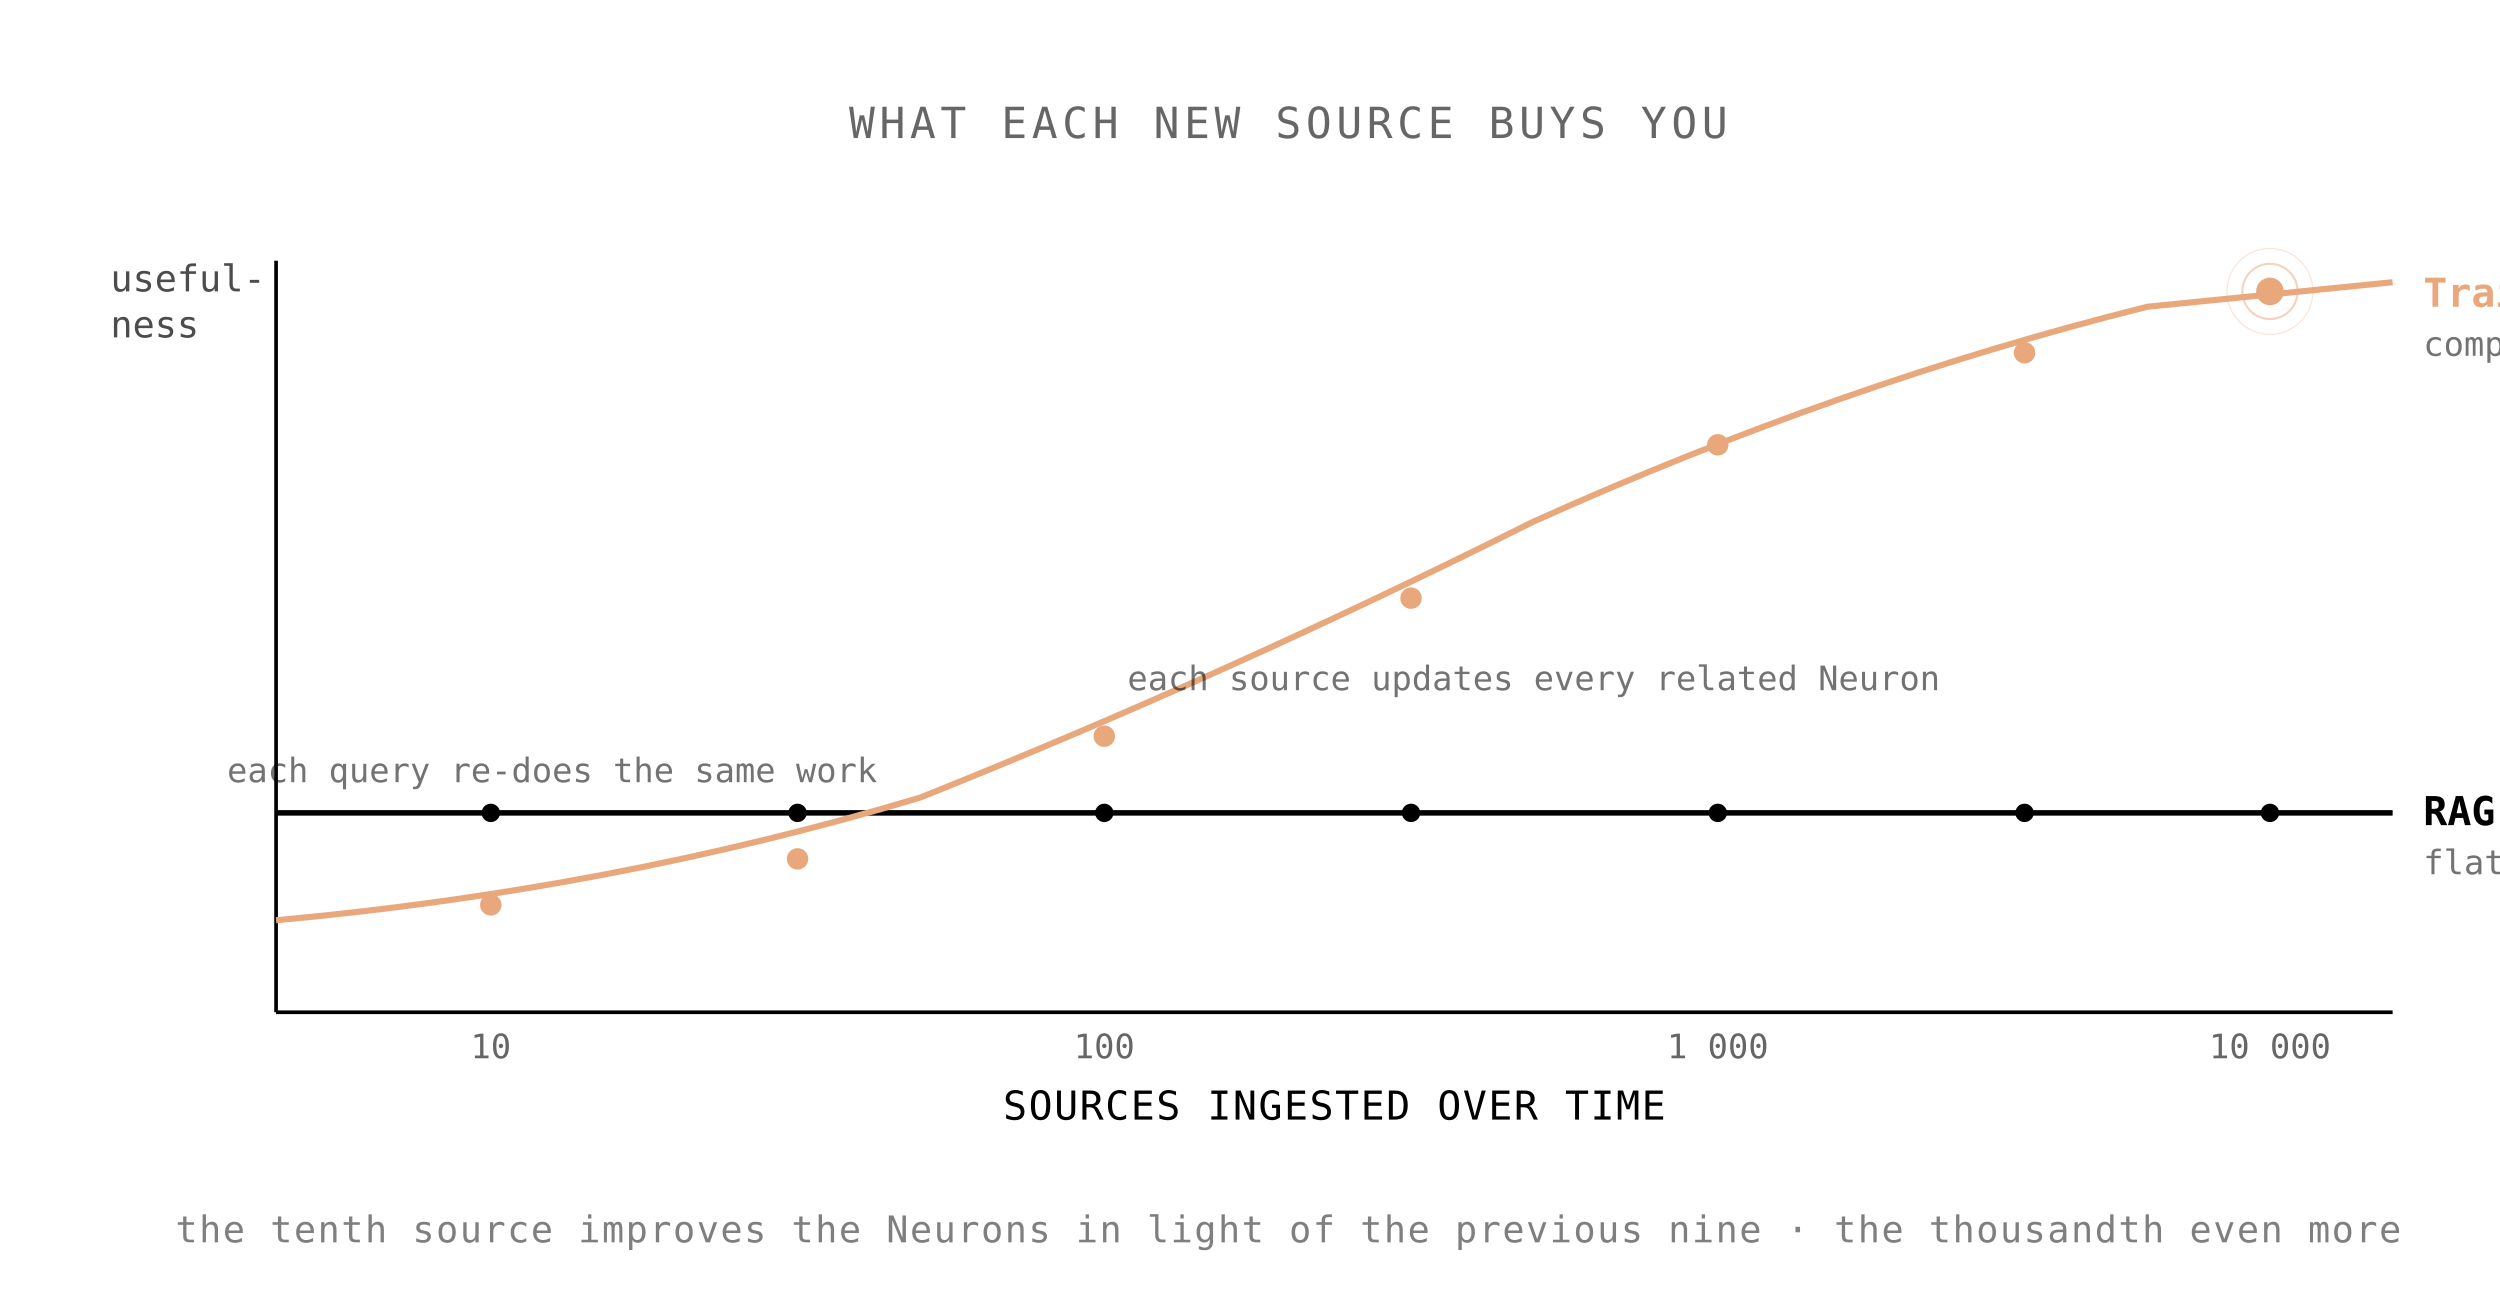
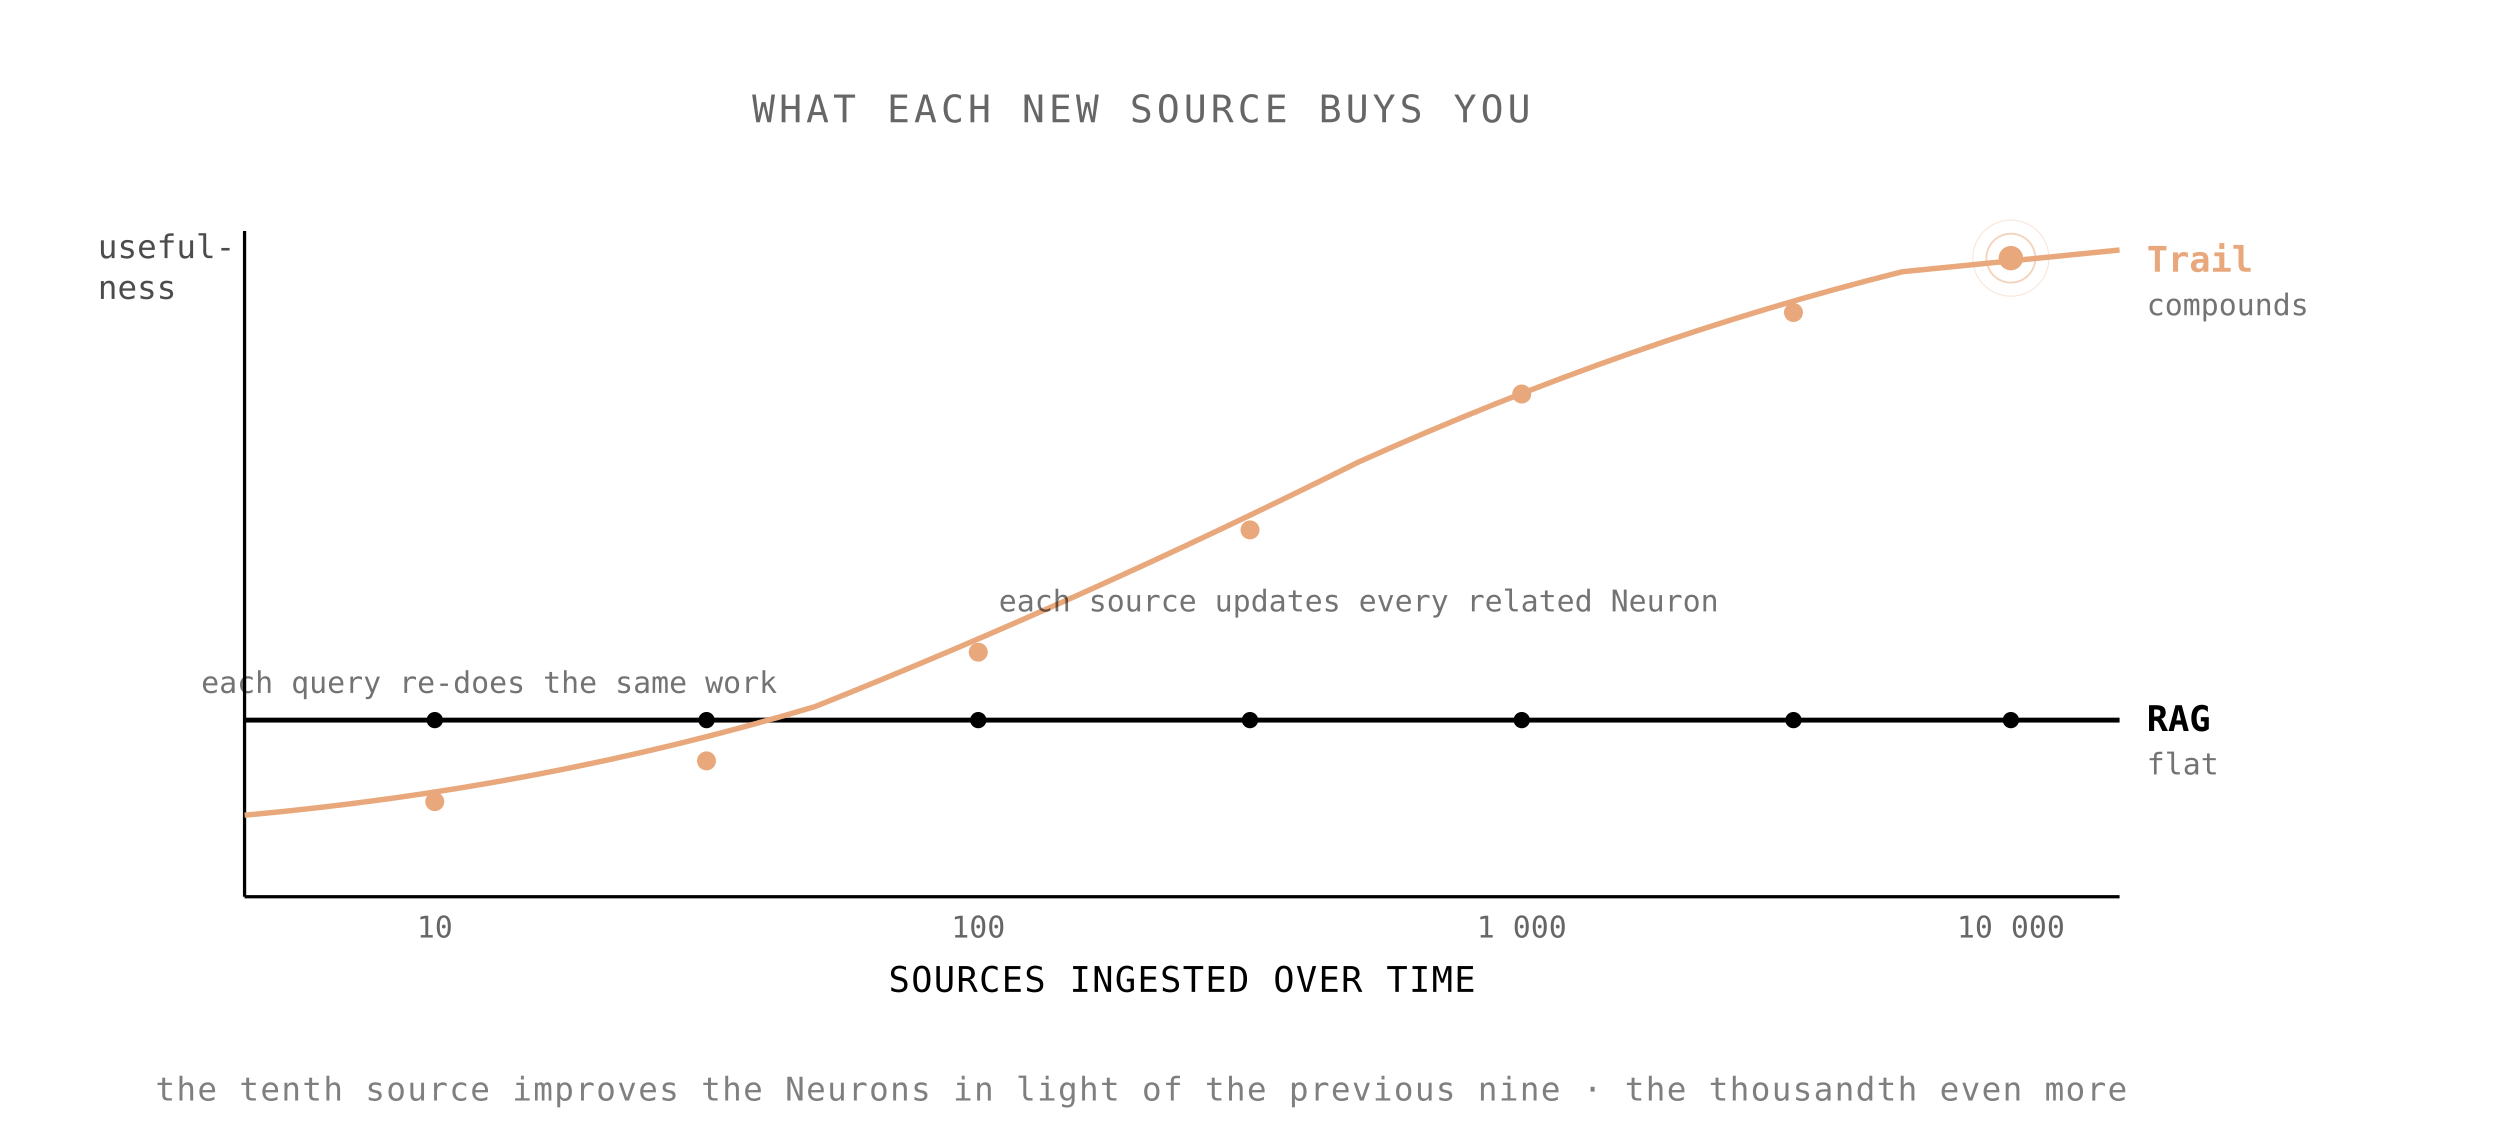
- <svg xmlns="http://www.w3.org/2000/svg" viewBox="0 0 815 420" role="img" aria-label="Knowledge usefulness as a function of sources ingested: RAG stays flat while Trail compounds superlinearly">
+ <svg xmlns="http://www.w3.org/2000/svg" viewBox="0 0 920 420" role="img" aria-label="Knowledge usefulness as a function of sources ingested: RAG stays flat while Trail compounds superlinearly">
  <text x="420" y="45" font-family="monospace" font-size="14" fill="currentColor" text-anchor="middle" opacity="0.6" letter-spacing="1.5">WHAT EACH NEW SOURCE BUYS YOU</text>
  <line x1="90" y1="330" x2="780" y2="330" stroke="currentColor" stroke-width="1.2" />
  <line x1="90" y1="85" x2="90" y2="330" stroke="currentColor" stroke-width="1.2" />
  <text x="36" y="95" font-family="monospace" font-size="12" fill="currentColor" opacity="0.7">useful-</text>
  <text x="36" y="110" font-family="monospace" font-size="12" fill="currentColor" opacity="0.7">ness</text>
  <text x="435" y="365" font-family="monospace" font-size="13" fill="currentColor" text-anchor="middle" letter-spacing="0.5">SOURCES INGESTED OVER TIME</text>
  <line x1="90" y1="265" x2="780" y2="265" stroke="currentColor" stroke-width="1.8" />
  <g fill="currentColor">
    <circle cx="160" cy="265" r="3" />
    <circle cx="260" cy="265" r="3" />
    <circle cx="360" cy="265" r="3" />
    <circle cx="460" cy="265" r="3" />
    <circle cx="560" cy="265" r="3" />
    <circle cx="660" cy="265" r="3" />
    <circle cx="740" cy="265" r="3" />
  </g>
  <text x="790" y="269" font-family="monospace" font-size="13" fill="currentColor" text-anchor="start" font-weight="bold">RAG</text>
  <text x="790" y="285" font-family="monospace" font-size="11" fill="currentColor" text-anchor="start" opacity="0.55">flat</text>
  <path d="M 90 300 Q 200 290 300 260 Q 400 220 500 170 Q 600 125 700 100 L 780 92" fill="none" stroke="#e8a87c" stroke-width="2" />
  <g fill="#e8a87c">
    <circle cx="160" cy="295" r="3.5" />
    <circle cx="260" cy="280" r="3.5" />
    <circle cx="360" cy="240" r="3.5" />
    <circle cx="460" cy="195" r="3.5" />
    <circle cx="560" cy="145" r="3.5" />
    <circle cx="660" cy="115" r="3.5" />
    <circle cx="740" cy="95" r="4.5" />
  </g>
  <circle cx="740" cy="95" r="9" fill="none" stroke="#e8a87c" stroke-width="0.7" opacity="0.5" />
  <circle cx="740" cy="95" r="14" fill="none" stroke="#e8a87c" stroke-width="0.4" opacity="0.3" />
  <text x="790" y="100" font-family="monospace" font-size="13" fill="#e8a87c" text-anchor="start" font-weight="bold">Trail</text>
  <text x="790" y="116" font-family="monospace" font-size="11" fill="currentColor" text-anchor="start" opacity="0.55">compounds</text>
  <g font-family="monospace" font-size="11" fill="currentColor" opacity="0.55" text-anchor="middle">
    <text x="180" y="255">each query re-does the same work</text>
    <text x="500" y="225">each source updates every related Neuron</text>
  </g>
  <g font-family="monospace" font-size="11" fill="currentColor" opacity="0.6" text-anchor="middle">
    <text x="160" y="345">10</text>
    <text x="360" y="345">100</text>
    <text x="560" y="345">1 000</text>
    <text x="740" y="345">10 000</text>
  </g>
  <text x="420" y="405" font-family="monospace" font-size="12" fill="currentColor" text-anchor="middle" opacity="0.5" letter-spacing="0.5">the tenth source improves the Neurons in light of the previous nine · the thousandth even more</text>
</svg>
